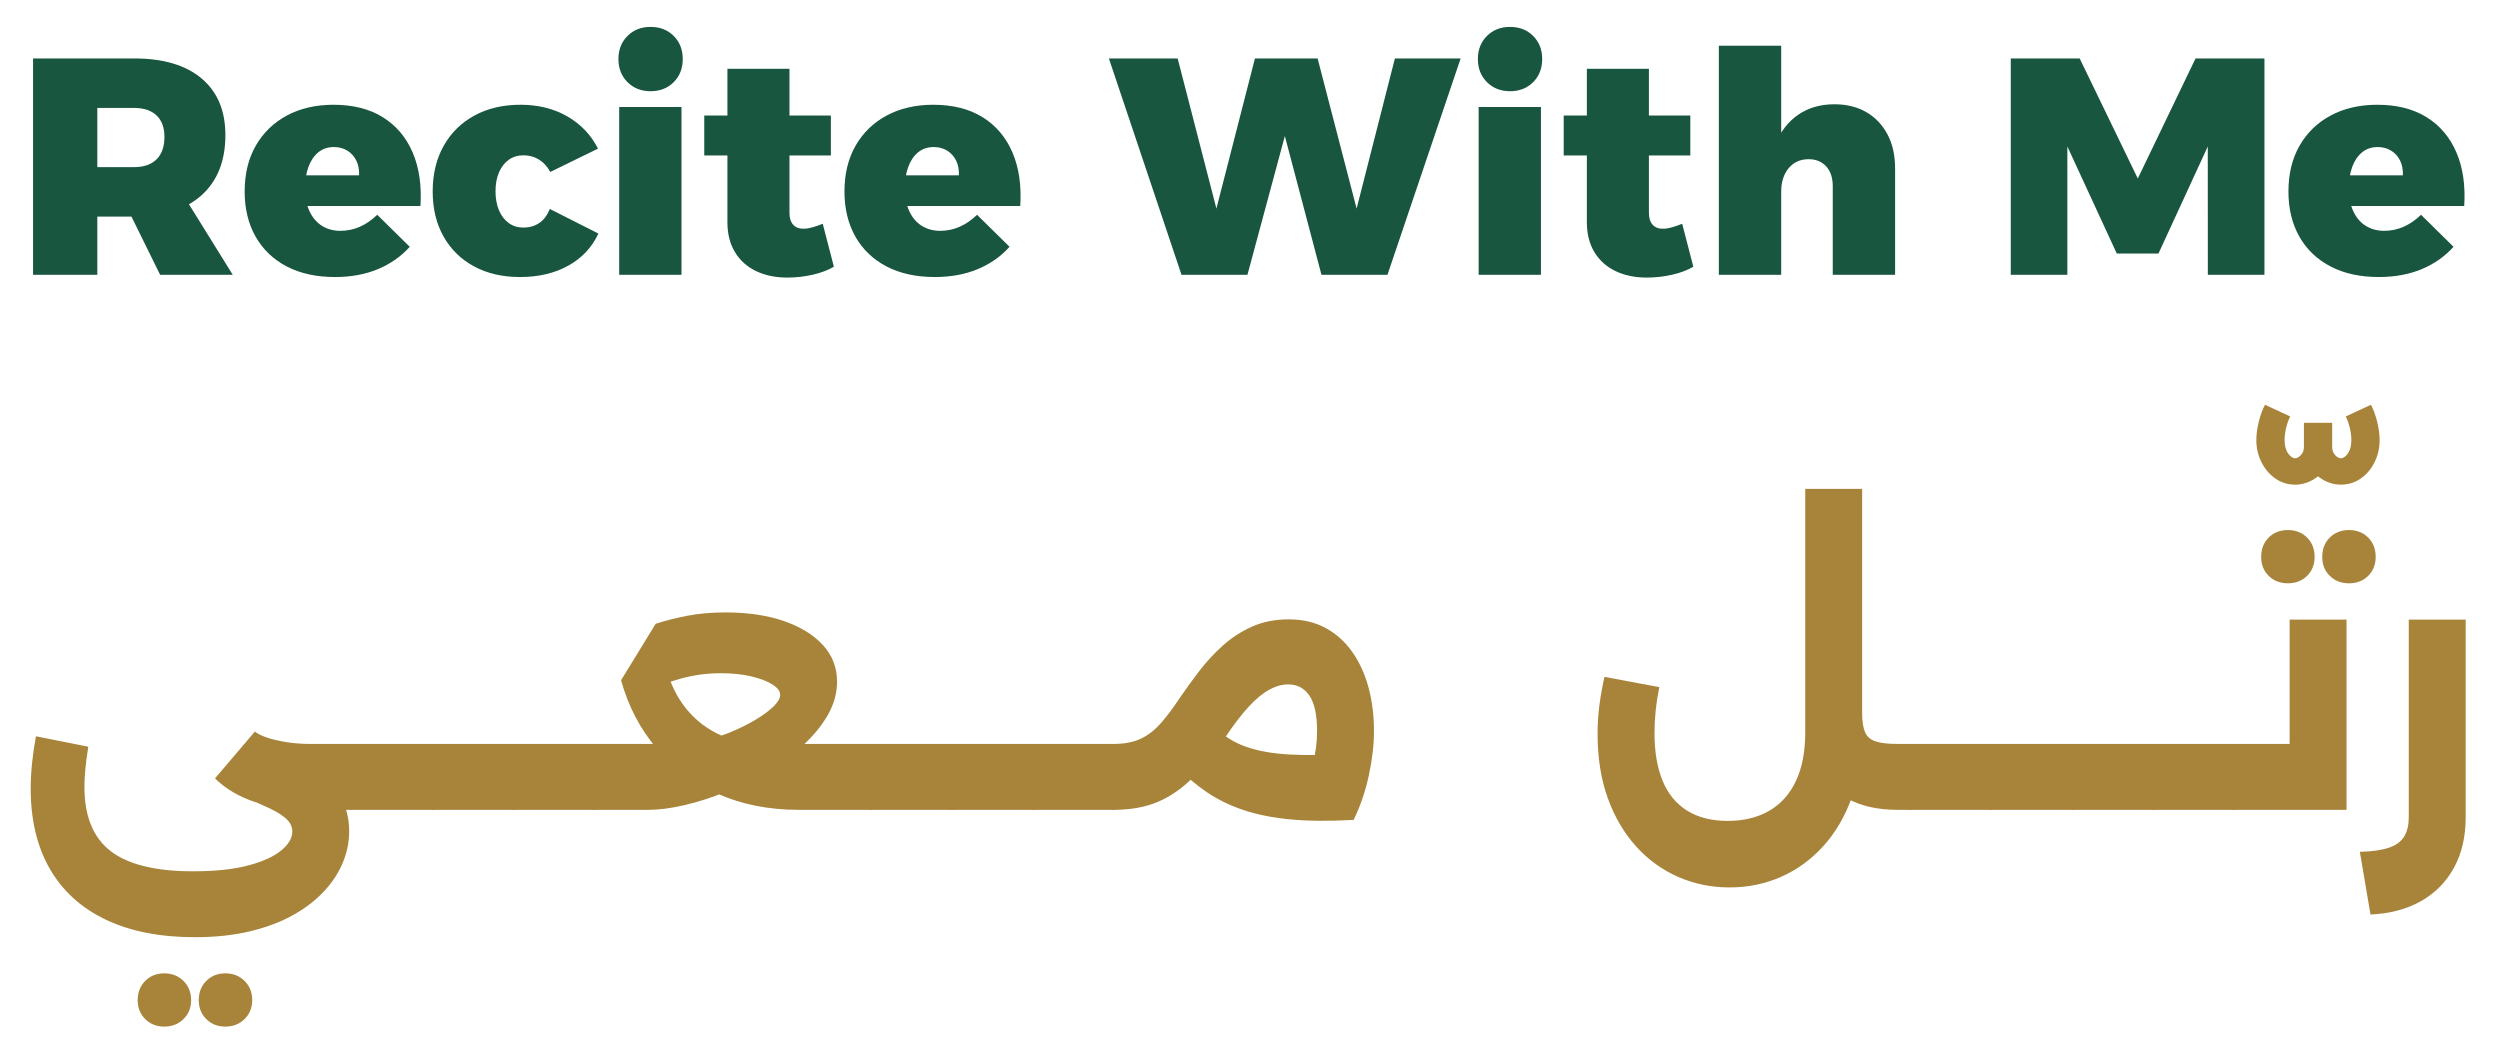
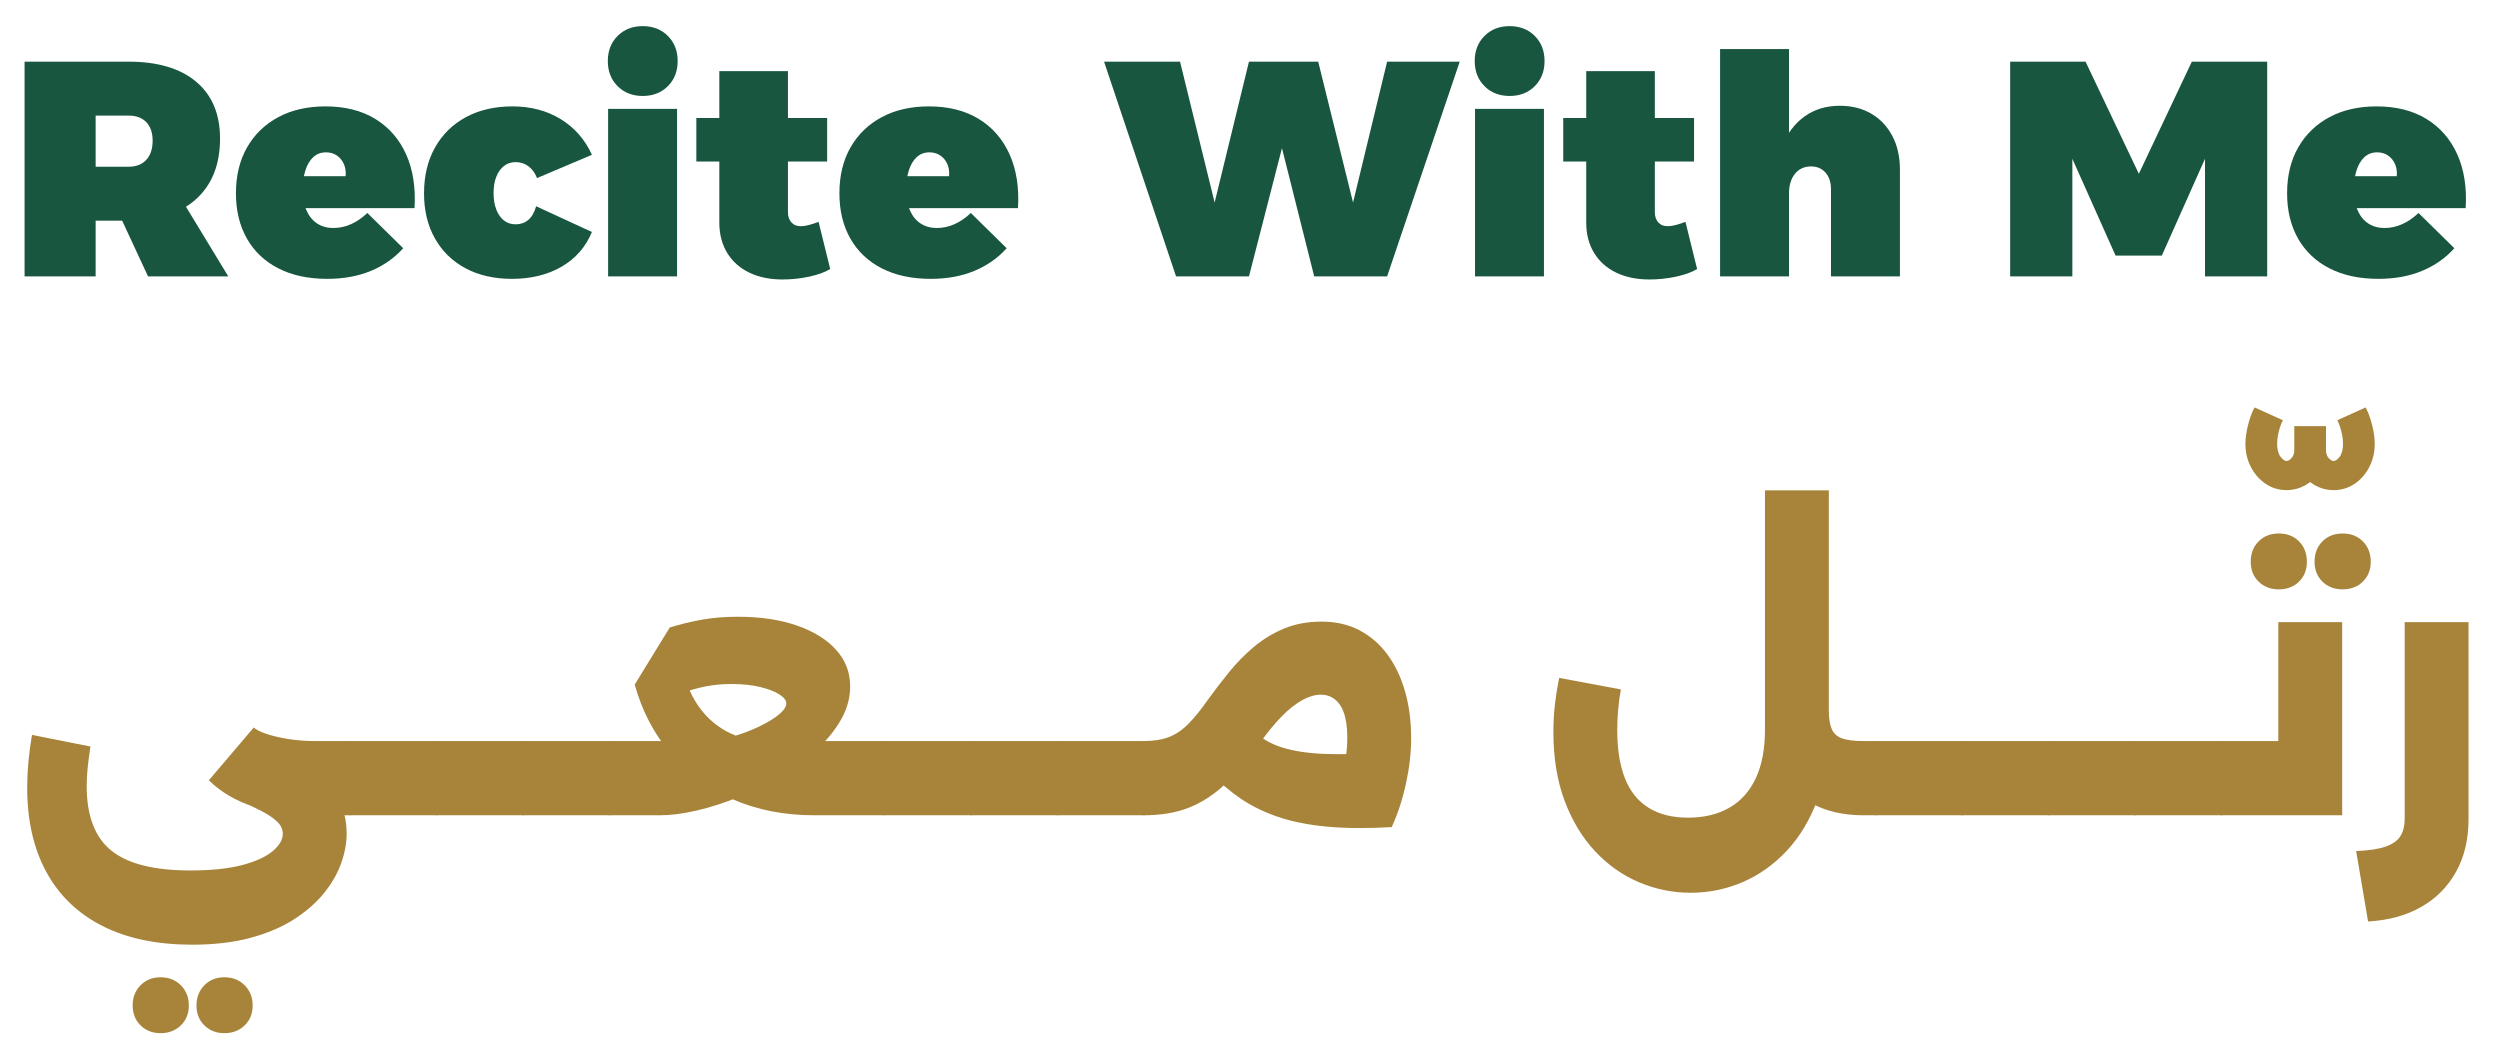
- <svg xmlns="http://www.w3.org/2000/svg" xmlns:xlink="http://www.w3.org/1999/xlink" role="img" aria-label="Recite With Me · رتّل معي" width="605.04" height="256.08" viewBox="0 0 605.04 256.08">
+ <svg xmlns="http://www.w3.org/2000/svg" xmlns:xlink="http://www.w3.org/1999/xlink" role="img" aria-label="Recite With Me · رتّل معي" width="611.04" height="259.92" viewBox="0 0 611.04 259.92">
  <defs>
    <g>
      <g id="light-glyph-0-0">
-         <path d="M 28.863 -52.367 C 35.91 -52.367 41.352 -50.75 45.188 -47.52 C 49.023 -44.285 50.941 -39.719 50.941 -33.812 C 50.941 -27.582 49.023 -22.734 45.188 -19.273 C 41.352 -15.816 35.91 -14.086 28.863 -14.086 L 19.945 -14.086 L 19.945 0 L 4.395 0 L 4.395 -52.367 Z M 28.863 -26.062 C 31.191 -26.062 32.996 -26.691 34.273 -27.945 C 35.551 -29.203 36.191 -31.012 36.191 -33.371 C 36.191 -35.637 35.551 -37.371 34.273 -38.578 C 32.996 -39.785 31.191 -40.387 28.863 -40.387 L 19.945 -40.387 L 19.945 -26.062 Z M 25.441 -19.707 L 40.488 -19.707 L 52.723 0 L 35.148 0 Z M 25.441 -19.707 " />
+         <path d="M 29.125 -52.488 C 36.27 -52.488 41.789 -50.852 45.68 -47.582 C 49.57 -44.312 51.516 -39.684 51.516 -33.695 C 51.516 -27.355 49.57 -22.426 45.68 -18.906 C 41.789 -15.387 36.27 -13.629 29.125 -13.629 L 21.113 -13.629 L 21.113 0 L 3.742 0 L 3.742 -52.488 Z M 29.125 -26.805 C 31.004 -26.805 32.461 -27.367 33.492 -28.488 C 34.523 -29.613 35.043 -31.18 35.043 -33.191 C 35.043 -35.125 34.523 -36.625 33.492 -37.699 C 32.461 -38.773 31.004 -39.309 29.125 -39.309 L 21.113 -39.309 L 21.113 -26.805 Z M 24.707 -19.844 L 41.48 -19.844 L 53.535 0 L 33.918 0 Z M 24.707 -19.844 " />
      </g>
      <g id="light-glyph-0-1">
-         <path d="M 29.125 -24.074 C 29.184 -25.449 28.957 -26.648 28.449 -27.664 C 27.941 -28.684 27.219 -29.48 26.285 -30.055 C 25.348 -30.633 24.262 -30.922 23.027 -30.922 C 21.543 -30.922 20.277 -30.492 19.238 -29.629 C 18.199 -28.77 17.406 -27.594 16.863 -26.098 C 16.32 -24.602 16.047 -22.91 16.047 -21.02 C 16.047 -18.809 16.406 -16.934 17.125 -15.391 C 17.84 -13.852 18.844 -12.676 20.129 -11.863 C 21.418 -11.055 22.914 -10.648 24.617 -10.648 C 27.867 -10.648 30.836 -11.941 33.523 -14.527 L 41.387 -6.781 C 39.289 -4.441 36.715 -2.637 33.668 -1.367 C 30.625 -0.102 27.164 0.535 23.297 0.535 C 18.777 0.535 14.879 -0.32 11.605 -2.035 C 8.328 -3.75 5.816 -6.16 4.062 -9.273 C 2.309 -12.387 1.434 -16.012 1.434 -20.156 C 1.434 -24.418 2.328 -28.113 4.121 -31.246 C 5.914 -34.379 8.418 -36.809 11.633 -38.543 C 14.852 -40.277 18.602 -41.148 22.895 -41.16 C 27.656 -41.16 31.652 -40.152 34.887 -38.133 C 38.117 -36.117 40.52 -33.277 42.09 -29.613 C 43.66 -25.949 44.289 -21.629 43.98 -16.648 L 14.055 -16.648 L 14.055 -24.074 Z M 29.125 -24.074 " />
+         <path d="M 27.93 -24.484 C 28.027 -25.633 27.879 -26.645 27.48 -27.516 C 27.078 -28.391 26.504 -29.078 25.758 -29.574 C 25.008 -30.074 24.133 -30.324 23.137 -30.324 C 21.887 -30.324 20.84 -29.926 19.992 -29.125 C 19.145 -28.328 18.508 -27.242 18.082 -25.871 C 17.656 -24.496 17.445 -22.961 17.445 -21.266 C 17.445 -19.219 17.758 -17.496 18.383 -16.098 C 19.004 -14.699 19.879 -13.641 21.004 -12.914 C 22.125 -12.191 23.438 -11.832 24.934 -11.832 C 27.879 -11.832 30.648 -13.055 33.246 -15.5 L 42.004 -6.887 C 39.859 -4.492 37.227 -2.645 34.105 -1.348 C 30.984 -0.051 27.43 0.598 23.438 0.598 C 18.793 0.598 14.801 -0.262 11.457 -1.984 C 8.113 -3.707 5.555 -6.141 3.781 -9.285 C 2.008 -12.43 1.125 -16.098 1.125 -20.293 C 1.125 -24.633 2.035 -28.391 3.855 -31.559 C 5.68 -34.73 8.223 -37.188 11.492 -38.934 C 14.762 -40.684 18.594 -41.555 22.988 -41.555 C 27.777 -41.555 31.848 -40.531 35.191 -38.484 C 38.535 -36.438 41.043 -33.555 42.715 -29.836 C 44.387 -26.117 45.074 -21.738 44.773 -16.695 L 15.273 -16.695 L 15.273 -24.484 Z M 27.93 -24.484 " />
      </g>
      <g id="light-glyph-0-2">
-         <path d="M 29.883 -24.895 C 29.199 -26.18 28.301 -27.176 27.195 -27.871 C 26.09 -28.57 24.816 -28.922 23.371 -28.922 C 22.023 -28.922 20.848 -28.559 19.84 -27.84 C 18.836 -27.117 18.051 -26.105 17.488 -24.809 C 16.926 -23.512 16.641 -21.98 16.641 -20.215 C 16.641 -18.453 16.926 -16.91 17.488 -15.594 C 18.051 -14.273 18.836 -13.254 19.84 -12.527 C 20.848 -11.797 22.023 -11.434 23.371 -11.434 C 24.836 -11.434 26.113 -11.797 27.199 -12.52 C 28.285 -13.242 29.148 -14.383 29.785 -15.938 L 41.539 -9.988 C 39.98 -6.645 37.555 -4.055 34.254 -2.219 C 30.957 -0.383 27.066 0.535 22.582 0.535 C 18.332 0.535 14.621 -0.32 11.449 -2.035 C 8.277 -3.75 5.816 -6.16 4.062 -9.273 C 2.309 -12.387 1.434 -16.012 1.434 -20.156 C 1.434 -24.379 2.32 -28.062 4.094 -31.215 C 5.867 -34.367 8.348 -36.812 11.539 -38.551 C 14.73 -40.289 18.449 -41.16 22.699 -41.16 C 26.957 -41.16 30.715 -40.23 33.969 -38.371 C 37.227 -36.512 39.719 -33.902 41.445 -30.543 Z M 29.883 -24.895 " />
+         <path d="M 28.75 -24.035 C 28.254 -25.281 27.555 -26.242 26.656 -26.918 C 25.758 -27.59 24.707 -27.93 23.512 -27.93 C 22.414 -27.93 21.465 -27.617 20.664 -26.992 C 19.867 -26.367 19.242 -25.496 18.793 -24.371 C 18.344 -23.25 18.121 -21.914 18.121 -20.367 C 18.121 -18.82 18.344 -17.473 18.793 -16.324 C 19.242 -15.176 19.867 -14.289 20.664 -13.664 C 21.465 -13.039 22.414 -12.73 23.512 -12.73 C 24.707 -12.73 25.73 -13.078 26.582 -13.777 C 27.43 -14.477 28.078 -15.598 28.527 -17.145 L 42.156 -10.855 C 40.656 -7.215 38.199 -4.395 34.781 -2.395 C 31.359 -0.398 27.305 0.598 22.613 0.598 C 18.27 0.598 14.488 -0.262 11.27 -1.984 C 8.051 -3.707 5.555 -6.141 3.781 -9.285 C 2.008 -12.43 1.125 -16.098 1.125 -20.293 C 1.125 -24.582 2.023 -28.328 3.82 -31.523 C 5.617 -34.719 8.137 -37.188 11.383 -38.934 C 14.625 -40.684 18.418 -41.555 22.762 -41.555 C 27.203 -41.555 31.121 -40.52 34.516 -38.449 C 37.91 -36.375 40.457 -33.469 42.156 -29.727 Z M 28.75 -24.035 " />
      </g>
      <g id="light-glyph-0-3">
-         <path d="M -0.25 -52.367 L 16.391 -52.367 L 27.426 -9.605 L 24.121 -9.605 L 35.098 -52.367 L 50.262 -52.367 L 61.371 -9.605 L 58.066 -9.605 L 68.969 -52.367 L 84.879 -52.367 L 67.168 0 L 51.199 0 L 40.641 -40.012 L 44.062 -39.996 L 33.281 0 L 17.328 0 Z M -0.25 -52.367 " />
+         <path d="M -0.375 -52.488 L 18.195 -52.488 L 28.453 -10.707 L 24.859 -10.707 L 35.043 -52.488 L 51.965 -52.488 L 62.297 -10.707 L 58.703 -10.707 L 68.809 -52.488 L 86.555 -52.488 L 68.809 0 L 50.988 0 L 41.258 -38.711 L 45 -38.711 L 35.043 0 L 17.223 0 Z M -0.375 -52.488 " />
      </g>
      <g id="light-glyph-1-0">
-         <path d="M 4.578 -40.621 L 19.656 -40.621 L 19.656 0 L 4.578 0 Z M 12.176 -60 C 14.449 -60 16.316 -59.273 17.773 -57.812 C 19.23 -56.355 19.961 -54.488 19.961 -52.219 C 19.961 -49.957 19.23 -48.094 17.773 -46.629 C 16.316 -45.168 14.449 -44.434 12.176 -44.434 C 9.918 -44.434 8.055 -45.168 6.59 -46.629 C 5.125 -48.094 4.395 -49.957 4.395 -52.219 C 4.395 -54.488 5.125 -56.355 6.59 -57.812 C 8.055 -59.273 9.918 -60 12.176 -60 Z M 12.176 -60 " />
+         <path d="M 4.117 -40.957 L 20.965 -40.957 L 20.965 0 L 4.117 0 Z M 12.578 -61.172 C 15.074 -61.172 17.121 -60.375 18.719 -58.777 C 20.316 -57.18 21.113 -55.133 21.113 -52.637 C 21.113 -50.141 20.316 -48.094 18.719 -46.496 C 17.121 -44.898 15.074 -44.102 12.578 -44.102 C 10.082 -44.102 8.035 -44.898 6.438 -46.496 C 4.844 -48.094 4.043 -50.141 4.043 -52.637 C 4.043 -55.133 4.844 -57.18 6.438 -58.777 C 8.035 -60.375 10.082 -61.172 12.578 -61.172 Z M 12.578 -61.172 " />
      </g>
      <g id="light-glyph-1-1">
-         <path d="M 21.578 -15.035 C 21.578 -13.719 21.891 -12.734 22.52 -12.082 C 23.152 -11.426 24 -11.121 25.07 -11.16 C 25.652 -11.16 26.34 -11.27 27.133 -11.488 C 27.926 -11.711 28.762 -12 29.629 -12.359 L 32.328 -1.965 C 30.941 -1.137 29.238 -0.492 27.219 -0.027 C 25.203 0.438 23.152 0.668 21.062 0.668 C 18.203 0.668 15.68 0.145 13.496 -0.902 C 11.309 -1.949 9.605 -3.48 8.391 -5.488 C 7.172 -7.496 6.562 -9.906 6.562 -12.715 L 6.562 -49.863 L 21.578 -49.863 Z M 0.957 -38.555 L 31.598 -38.555 L 31.598 -28.883 L 0.957 -28.883 Z M 0.957 -38.555 " />
+         <path d="M 22.988 -15.723 C 22.988 -14.625 23.285 -13.766 23.887 -13.141 C 24.484 -12.516 25.281 -12.23 26.281 -12.281 C 26.781 -12.281 27.402 -12.379 28.152 -12.578 C 28.902 -12.777 29.676 -13.027 30.473 -13.328 L 33.32 -1.797 C 31.973 -1 30.238 -0.375 28.117 0.074 C 25.992 0.523 23.836 0.75 21.641 0.75 C 18.543 0.75 15.836 0.188 13.516 -0.938 C 11.195 -2.059 9.398 -3.668 8.125 -5.766 C 6.852 -7.863 6.215 -10.332 6.215 -13.18 L 6.215 -50.168 L 22.988 -50.168 Z M 0.598 -38.711 L 32.57 -38.711 L 32.57 -28.078 L 0.598 -28.078 Z M 0.598 -38.711 " />
      </g>
      <g id="light-glyph-1-2">
-         <path d="M 32.52 -21.473 C 32.52 -23.496 31.988 -25.09 30.926 -26.246 C 29.859 -27.406 28.445 -27.984 26.676 -27.984 C 24.637 -27.973 23.02 -27.242 21.828 -25.785 C 20.637 -24.328 20.043 -22.43 20.043 -20.094 L 16.59 -20.094 C 16.59 -24.555 17.246 -28.367 18.562 -31.531 C 19.879 -34.699 21.762 -37.113 24.207 -38.777 C 26.656 -40.445 29.566 -41.277 32.934 -41.277 C 35.863 -41.277 38.43 -40.645 40.625 -39.379 C 42.824 -38.113 44.535 -36.316 45.766 -33.992 C 46.996 -31.668 47.609 -28.93 47.609 -25.781 L 47.609 0 L 32.52 0 Z M 4.953 -55.445 L 20.043 -55.445 L 20.043 0 L 4.953 0 Z M 4.953 -55.445 " />
+         <path d="M 31.598 -21.266 C 31.598 -23.012 31.148 -24.383 30.25 -25.383 C 29.352 -26.383 28.18 -26.879 26.73 -26.879 C 25.082 -26.879 23.773 -26.281 22.801 -25.082 C 21.824 -23.887 21.34 -22.289 21.34 -20.293 L 17.594 -20.293 C 17.594 -24.633 18.246 -28.414 19.543 -31.633 C 20.84 -34.855 22.699 -37.336 25.121 -39.086 C 27.543 -40.832 30.426 -41.707 33.77 -41.707 C 36.664 -41.707 39.211 -41.07 41.406 -39.797 C 43.602 -38.523 45.324 -36.715 46.57 -34.367 C 47.82 -32.02 48.445 -29.277 48.445 -26.133 L 48.445 0 L 31.598 0 Z M 4.492 -55.559 L 21.34 -55.559 L 21.34 0 L 4.492 0 Z M 4.492 -55.559 " />
      </g>
      <g id="light-glyph-2-0">
</g>
      <g id="light-glyph-3-0">
-         <path d="M 4.395 -52.367 L 21.07 -52.367 L 35.137 -23.309 L 49.113 -52.367 L 65.789 -52.367 L 65.789 0 L 52.09 0 L 52.074 -31.059 L 40.145 -5.16 L 30.051 -5.16 L 18.09 -31.059 L 18.09 0 L 4.395 0 Z M 4.395 -52.367 " />
+         <path d="M 3.742 -52.488 L 22.164 -52.488 L 35.191 -25.082 L 48.145 -52.488 L 66.562 -52.488 L 66.562 0 L 51.363 0 L 51.363 -28.75 L 40.809 -5.09 L 29.5 -5.09 L 18.941 -28.75 L 18.941 0 L 3.742 0 Z M 3.742 -52.488 " />
      </g>
      <g id="light-glyph-4-0">
-         <path d="M 76.184 0 C 71.383 0 67.324 -0.914 64.012 -2.746 C 60.699 -4.578 58.176 -7.246 56.441 -10.746 C 54.707 -14.25 53.84 -18.48 53.84 -23.441 L 67.613 -23.441 C 67.613 -21.48 67.84 -19.949 68.289 -18.855 C 68.742 -17.762 69.586 -17.004 70.82 -16.582 C 72.055 -16.16 73.844 -15.949 76.184 -15.949 L 79.449 -15.949 L 79.449 0 Z M 35.523 18.777 C 31.133 18.777 27.008 17.938 23.141 16.254 C 19.277 14.574 15.887 12.125 12.965 8.914 C 10.043 5.703 7.75 1.816 6.086 -2.746 C 4.418 -7.312 3.586 -12.508 3.586 -18.332 C 3.586 -20.723 3.734 -23.074 4.035 -25.391 C 4.336 -27.703 4.738 -29.969 5.254 -32.18 L 18.523 -29.695 C 18.129 -27.766 17.836 -25.879 17.645 -24.039 C 17.453 -22.199 17.359 -20.398 17.359 -18.641 C 17.359 -14.043 18.02 -10.164 19.336 -6.996 C 20.656 -3.824 22.641 -1.422 25.293 0.219 C 27.945 1.855 31.203 2.676 35.062 2.676 C 38.945 2.676 42.293 1.867 45.105 0.242 C 47.914 -1.379 50.074 -3.785 51.578 -6.969 C 53.086 -10.152 53.84 -14.062 53.84 -18.691 L 53.84 -77.68 L 67.613 -77.68 L 67.613 -18.691 C 67.613 -12.797 66.77 -7.543 65.09 -2.926 C 63.406 1.688 61.098 5.613 58.16 8.84 C 55.219 12.066 51.82 14.531 47.953 16.23 C 44.09 17.93 39.945 18.777 35.523 18.777 Z M 79.344 0 L 79.344 -15.949 C 79.902 -15.949 80.34 -15.23 80.66 -13.789 C 80.98 -12.352 81.141 -10.445 81.141 -8.07 C 81.141 -5.629 80.98 -3.672 80.66 -2.203 C 80.34 -0.734 79.902 0 79.344 0 Z M 79.344 0 " />
+         <path d="M 79.387 0 C 74.34 0 70.027 -1.023 66.445 -3.066 C 62.859 -5.113 60.109 -8.059 58.188 -11.902 C 56.27 -15.742 55.309 -20.336 55.309 -25.672 L 70.918 -25.672 C 70.918 -23.734 71.148 -22.211 71.617 -21.109 C 72.082 -20.008 72.926 -19.238 74.141 -18.801 C 75.359 -18.363 77.105 -18.145 79.387 -18.145 L 82.5 -18.145 L 82.5 0 Z M 37.148 18.938 C 32.762 18.938 28.551 18.078 24.516 16.367 C 20.48 14.656 16.898 12.125 13.766 8.777 C 10.637 5.426 8.16 1.316 6.332 -3.551 C 4.508 -8.418 3.594 -14.039 3.594 -20.414 C 3.594 -22.719 3.723 -24.957 3.973 -27.133 C 4.227 -29.309 4.57 -31.457 5.008 -33.582 L 20.098 -30.758 C 19.781 -29.047 19.555 -27.355 19.414 -25.691 C 19.273 -24.023 19.203 -22.406 19.203 -20.84 C 19.203 -16.172 19.824 -12.25 21.066 -9.074 C 22.312 -5.898 24.227 -3.496 26.812 -1.867 C 29.395 -0.238 32.629 0.578 36.508 0.578 C 40.402 0.578 43.758 -0.227 46.574 -1.832 C 49.387 -3.438 51.547 -5.84 53.051 -9.039 C 54.555 -12.238 55.309 -16.195 55.309 -20.91 L 55.309 -79.43 L 70.918 -79.43 L 70.918 -20.91 C 70.918 -14.441 69.992 -8.738 68.141 -3.801 C 66.293 1.141 63.789 5.297 60.637 8.668 C 57.48 12.043 53.887 14.598 49.852 16.332 C 45.816 18.066 41.582 18.938 37.148 18.938 Z M 82.359 0 L 82.359 -18.145 C 82.875 -18.145 83.305 -17.328 83.645 -15.688 C 83.988 -14.047 84.156 -11.883 84.156 -9.188 C 84.156 -6.402 83.988 -4.172 83.645 -2.504 C 83.305 -0.836 82.875 0 82.359 0 Z M 82.359 0 " />
      </g>
      <g id="light-glyph-4-1">
-         <path d="M 13.527 -46.039 L 27.301 -46.039 L 27.301 0 L 0 0 L 0 -15.949 L 13.527 -15.949 Z M 0 0 C -0.555 0 -0.992 -0.73 -1.312 -2.195 C -1.633 -3.66 -1.793 -5.629 -1.793 -8.102 C -1.793 -10.48 -1.633 -12.383 -1.312 -13.809 C -0.992 -15.234 -0.555 -15.949 0 -15.949 Z M 27.887 -54.828 C 26.008 -54.828 24.461 -55.426 23.246 -56.625 C 22.027 -57.824 21.418 -59.352 21.418 -61.203 C 21.418 -63.125 22.027 -64.691 23.246 -65.898 C 24.461 -67.109 26.008 -67.715 27.887 -67.715 C 29.766 -67.715 31.316 -67.109 32.531 -65.898 C 33.746 -64.691 34.355 -63.125 34.355 -61.203 C 34.355 -59.352 33.746 -57.824 32.531 -56.625 C 31.316 -55.426 29.766 -54.828 27.887 -54.828 Z M 13.105 -54.828 C 11.227 -54.828 9.68 -55.426 8.461 -56.625 C 7.246 -57.824 6.637 -59.352 6.637 -61.203 C 6.637 -63.125 7.246 -64.691 8.461 -65.898 C 9.68 -67.109 11.227 -67.715 13.105 -67.715 C 14.984 -67.715 16.531 -67.109 17.746 -65.898 C 18.965 -64.691 19.574 -63.125 19.574 -61.203 C 19.574 -59.352 18.965 -57.824 17.746 -56.625 C 16.531 -55.426 14.984 -54.828 13.105 -54.828 Z M 13.105 -54.828 " />
+         <path d="M 13.93 -47.215 L 29.539 -47.215 L 29.539 0 L 0 0 L 0 -18.145 L 13.93 -18.145 Z M 0 0 C -0.516 0 -0.945 -0.832 -1.285 -2.492 C -1.625 -4.156 -1.797 -6.391 -1.797 -9.195 C -1.797 -11.898 -1.625 -14.066 -1.285 -15.699 C -0.945 -17.328 -0.516 -18.145 0 -18.145 Z M 29.652 -55.219 C 27.645 -55.219 26 -55.848 24.715 -57.109 C 23.43 -58.371 22.789 -59.984 22.789 -61.953 C 22.789 -63.996 23.43 -65.66 24.715 -66.949 C 26 -68.234 27.645 -68.879 29.652 -68.879 C 31.66 -68.879 33.309 -68.234 34.594 -66.949 C 35.879 -65.66 36.52 -63.996 36.52 -61.953 C 36.52 -59.984 35.879 -58.371 34.594 -57.109 C 33.309 -55.848 31.66 -55.219 29.652 -55.219 Z M 14.055 -55.219 C 12.047 -55.219 10.402 -55.848 9.117 -57.109 C 7.832 -58.371 7.188 -59.984 7.188 -61.953 C 7.188 -63.996 7.832 -65.66 9.117 -66.949 C 10.402 -68.234 12.047 -68.879 14.055 -68.879 C 16.062 -68.879 17.707 -68.234 18.992 -66.949 C 20.277 -65.66 20.918 -63.996 20.918 -61.953 C 20.918 -59.984 20.277 -58.371 18.992 -57.109 C 17.707 -55.848 16.062 -55.219 14.055 -55.219 Z M 14.055 -55.219 " />
      </g>
      <g id="light-glyph-4-2">
-         <path d="M 0 10.156 C 3.039 10.082 5.418 9.738 7.133 9.125 C 8.852 8.516 10.062 7.602 10.773 6.379 C 11.48 5.16 11.836 3.637 11.836 1.82 L 11.836 -46.039 L 25.609 -46.039 L 25.609 1.82 C 25.609 6.488 24.668 10.547 22.789 13.988 C 20.91 17.43 18.262 20.125 14.84 22.07 C 11.418 24.02 7.332 25.109 2.574 25.34 Z M 0 10.156 " />
+         <path d="M 0 8.742 C 3.113 8.613 5.523 8.246 7.238 7.641 C 8.949 7.035 10.148 6.172 10.836 5.055 C 11.52 3.938 11.859 2.562 11.859 0.938 L 11.859 -47.215 L 27.469 -47.215 L 27.469 0.938 C 27.469 5.828 26.465 10.098 24.457 13.742 C 22.449 17.387 19.621 20.262 15.973 22.363 C 12.324 24.465 7.969 25.664 2.914 25.961 Z M 0 8.742 " />
      </g>
      <g id="light-glyph-4-3">
-         <path d="M 0 0 L 0 -15.949 L 20.727 -15.949 C 22.633 -15.949 24.68 -16.223 26.875 -16.773 C 29.07 -17.328 31.238 -18.051 33.379 -18.953 C 35.516 -19.855 37.469 -20.84 39.238 -21.906 C 41.004 -22.973 42.41 -24.023 43.457 -25.055 C 44.504 -26.09 45.027 -27.016 45.027 -27.836 C 45.027 -28.699 44.422 -29.523 43.207 -30.309 C 41.996 -31.094 40.309 -31.75 38.148 -32.273 C 35.988 -32.801 33.488 -33.062 30.656 -33.062 C 28.289 -33.062 26.039 -32.859 23.902 -32.449 C 21.77 -32.039 19.59 -31.422 17.371 -30.602 L 14.5 -27.375 L 6.52 -31.371 L 14.91 -45.039 C 17.293 -45.809 19.867 -46.457 22.633 -46.988 C 25.402 -47.516 28.465 -47.781 31.82 -47.781 C 37.191 -47.781 41.898 -47.082 45.938 -45.688 C 49.977 -44.289 53.129 -42.344 55.398 -39.852 C 57.664 -37.359 58.797 -34.418 58.797 -31.027 C 58.797 -28.234 58.039 -25.523 56.523 -22.898 C 55.008 -20.27 52.973 -17.809 50.422 -15.512 C 47.867 -13.215 44.984 -11.121 41.773 -9.23 C 38.562 -7.336 35.246 -5.703 31.82 -4.324 C 28.395 -2.945 25.062 -1.879 21.82 -1.125 C 18.582 -0.375 15.652 0 13.039 0 Z M 49.523 0 C 42.273 0 35.73 -1.297 29.891 -3.895 C 24.055 -6.492 19.137 -10.148 15.133 -14.867 C 11.133 -19.586 8.262 -25.086 6.52 -31.371 L 16.961 -36.664 C 17.688 -32.504 19.141 -28.863 21.328 -25.746 C 23.516 -22.633 26.301 -20.219 29.688 -18.512 C 33.074 -16.801 36.848 -15.949 41.016 -15.949 L 67.086 -15.949 L 67.086 0 Z M 67.086 0 L 67.086 -15.949 C 67.641 -15.949 68.078 -15.23 68.398 -13.789 C 68.719 -12.352 68.879 -10.445 68.879 -8.07 C 68.879 -5.629 68.719 -3.672 68.398 -2.203 C 68.078 -0.734 67.641 0 67.086 0 Z M 0 0 C -0.555 0 -0.992 -0.734 -1.312 -2.203 C -1.633 -3.672 -1.793 -5.641 -1.793 -8.109 C -1.793 -10.484 -1.633 -12.383 -1.312 -13.809 C -0.992 -15.234 -0.555 -15.949 0 -15.949 Z M 0 0 " />
+         <path d="M 0 0 L 0 -18.145 L 23.012 -18.145 C 24.617 -18.145 26.336 -18.348 28.16 -18.758 C 29.984 -19.164 31.789 -19.711 33.57 -20.398 C 35.355 -21.082 36.977 -21.832 38.441 -22.648 C 39.902 -23.461 41.066 -24.273 41.93 -25.086 C 42.797 -25.898 43.227 -26.645 43.227 -27.32 C 43.227 -28.082 42.664 -28.82 41.535 -29.543 C 40.402 -30.266 38.836 -30.867 36.828 -31.355 C 34.82 -31.844 32.496 -32.086 29.852 -32.086 C 27.652 -32.086 25.555 -31.895 23.559 -31.508 C 21.562 -31.125 19.578 -30.547 17.602 -29.777 L 15.004 -27.098 L 6.18 -31.945 L 14.742 -45.898 C 17.105 -46.645 19.652 -47.266 22.387 -47.77 C 25.117 -48.273 28.133 -48.527 31.43 -48.527 C 36.879 -48.527 41.656 -47.816 45.766 -46.398 C 49.871 -44.98 53.078 -43.004 55.379 -40.465 C 57.688 -37.926 58.84 -34.938 58.84 -31.5 C 58.84 -28.664 58.07 -25.914 56.531 -23.25 C 54.992 -20.586 52.922 -18.086 50.324 -15.75 C 47.727 -13.418 44.801 -11.289 41.543 -9.367 C 38.285 -7.445 34.914 -5.785 31.43 -4.391 C 27.949 -2.996 24.562 -1.914 21.273 -1.148 C 17.988 -0.383 15.016 0 12.359 0 Z M 50.117 0 C 42.707 0 36.02 -1.316 30.051 -3.949 C 24.086 -6.586 19.059 -10.305 14.969 -15.113 C 10.883 -19.918 7.953 -25.531 6.18 -31.945 L 17.586 -37.246 C 18.246 -33.434 19.52 -30.09 21.402 -27.215 C 23.285 -24.344 25.68 -22.113 28.594 -20.527 C 31.508 -18.938 34.754 -18.145 38.324 -18.145 L 67.262 -18.145 L 67.262 0 Z M 67.262 0 L 67.262 -18.145 C 67.777 -18.145 68.207 -17.328 68.547 -15.688 C 68.887 -14.047 69.059 -11.883 69.059 -9.188 C 69.059 -6.402 68.887 -4.172 68.547 -2.504 C 68.207 -0.836 67.777 0 67.262 0 Z M 0 0 C -0.516 0 -0.945 -0.836 -1.285 -2.504 C -1.625 -4.172 -1.797 -6.406 -1.797 -9.207 C -1.797 -11.902 -1.625 -14.066 -1.285 -15.699 C -0.945 -17.328 -0.516 -18.145 0 -18.145 Z M 0 0 " />
      </g>
      <g id="light-glyph-4-4">
-         <path d="M 0 0 L 0 -15.949 C 2.527 -15.949 4.672 -16.344 6.43 -17.141 C 8.188 -17.934 9.809 -19.156 11.293 -20.805 C 12.773 -22.453 14.32 -24.504 15.938 -26.953 C 17.449 -29.172 19.066 -31.406 20.789 -33.652 C 22.516 -35.898 24.434 -37.961 26.543 -39.84 C 28.652 -41.719 31.004 -43.23 33.602 -44.379 C 36.195 -45.527 39.133 -46.102 42.414 -46.102 C 45.789 -46.102 48.758 -45.406 51.324 -44.008 C 53.891 -42.613 56.039 -40.684 57.773 -38.219 C 59.508 -35.754 60.816 -32.891 61.699 -29.629 C 62.582 -26.367 63.027 -22.852 63.027 -19.086 C 63.027 -15.73 62.605 -12.125 61.77 -8.27 C 60.934 -4.414 59.711 -0.848 58.105 2.434 L 45.039 -3.344 C 46.414 -5.734 47.461 -8.27 48.18 -10.953 C 48.895 -13.633 49.254 -16.344 49.254 -19.086 C 49.254 -22.965 48.641 -25.812 47.41 -27.633 C 46.18 -29.449 44.465 -30.359 42.262 -30.359 C 40.766 -30.359 39.23 -29.926 37.656 -29.059 C 36.078 -28.191 34.438 -26.836 32.73 -24.984 C 31.023 -23.137 29.168 -20.727 27.172 -17.754 C 24.402 -13.621 21.699 -10.254 19.055 -7.648 C 16.41 -5.043 13.586 -3.117 10.574 -1.871 C 7.566 -0.625 4.039 0 0 0 Z M 57.352 -13.516 L 58.105 2.434 C 52.18 2.766 47.039 2.723 42.684 2.301 C 38.328 1.879 34.516 1.105 31.25 -0.012 C 27.984 -1.133 25.082 -2.559 22.539 -4.297 C 20 -6.035 17.641 -8.039 15.461 -10.312 L 24.57 -19.996 C 26.609 -17.895 29.09 -16.328 32.004 -15.289 C 34.922 -14.25 38.449 -13.621 42.586 -13.398 C 46.723 -13.176 51.645 -13.215 57.352 -13.516 Z M 0 0 C -0.555 0 -0.992 -0.734 -1.312 -2.203 C -1.633 -3.672 -1.793 -5.641 -1.793 -8.109 C -1.793 -10.484 -1.633 -12.383 -1.312 -13.809 C -0.992 -15.234 -0.555 -15.949 0 -15.949 Z M 0 0 " />
+         <path d="M 0 0 L 0 -18.145 C 2.402 -18.145 4.453 -18.477 6.156 -19.141 C 7.863 -19.809 9.461 -20.902 10.949 -22.43 C 12.441 -23.957 14.043 -25.949 15.754 -28.402 C 17.32 -30.562 19 -32.75 20.793 -34.969 C 22.586 -37.188 24.59 -39.23 26.801 -41.102 C 29.016 -42.969 31.484 -44.477 34.211 -45.621 C 36.938 -46.766 40.02 -47.336 43.465 -47.336 C 46.922 -47.336 50 -46.629 52.695 -45.211 C 55.395 -43.789 57.68 -41.805 59.555 -39.25 C 61.43 -36.695 62.855 -33.688 63.84 -30.223 C 64.824 -26.754 65.316 -22.953 65.316 -18.812 C 65.316 -15.328 64.898 -11.656 64.059 -7.793 C 63.223 -3.93 62.055 -0.367 60.566 2.891 L 45.484 -3.152 C 46.863 -5.551 47.91 -8.078 48.629 -10.738 C 49.348 -13.398 49.707 -16.09 49.707 -18.812 C 49.707 -22.484 49.133 -25.184 47.977 -26.898 C 46.824 -28.617 45.25 -29.477 43.25 -29.477 C 41.844 -29.477 40.344 -29.043 38.746 -28.176 C 37.145 -27.305 35.484 -25.996 33.758 -24.25 C 32.035 -22.5 30.223 -20.301 28.328 -17.652 C 25.41 -13.484 22.562 -10.113 19.781 -7.535 C 17.004 -4.957 14.051 -3.059 10.922 -1.836 C 7.793 -0.613 4.152 0 0 0 Z M 59.691 -15.254 L 60.566 2.891 C 54.418 3.238 49.082 3.191 44.562 2.758 C 40.039 2.32 36.082 1.52 32.691 0.359 C 29.301 -0.801 26.285 -2.281 23.648 -4.078 C 21.012 -5.879 18.562 -7.965 16.301 -10.332 L 26.41 -21 C 28.391 -18.961 30.867 -17.48 33.84 -16.559 C 36.816 -15.637 40.418 -15.113 44.652 -14.988 C 48.883 -14.867 53.895 -14.953 59.691 -15.254 Z M 0 0 C -0.516 0 -0.945 -0.836 -1.285 -2.504 C -1.625 -4.172 -1.797 -6.406 -1.797 -9.207 C -1.797 -11.902 -1.625 -14.066 -1.285 -15.699 C -0.945 -17.328 -0.516 -18.145 0 -18.145 Z M 0 0 " />
      </g>
      <g id="light-glyph-5-0">
-         <path d="M 0 0 L 0 -15.949 L 19.562 -15.949 L 19.562 0 Z M 19.562 0 L 19.562 -15.949 C 20.117 -15.949 20.555 -15.23 20.875 -13.789 C 21.195 -12.352 21.355 -10.445 21.355 -8.07 C 21.355 -5.629 21.195 -3.672 20.875 -2.203 C 20.555 -0.734 20.117 0 19.562 0 Z M 0 0 C -0.555 0 -0.992 -0.734 -1.312 -2.203 C -1.633 -3.672 -1.793 -5.641 -1.793 -8.109 C -1.793 -10.484 -1.633 -12.383 -1.312 -13.809 C -0.992 -15.234 -0.555 -15.949 0 -15.949 Z M 0 0 " />
+         <path d="M 0 0 L 0 -18.145 L 21.156 -18.145 L 21.156 0 Z M 21.156 0 L 21.156 -18.145 C 21.672 -18.145 22.102 -17.328 22.441 -15.688 C 22.781 -14.047 22.953 -11.883 22.953 -9.188 C 22.953 -6.402 22.781 -4.172 22.441 -2.504 C 22.102 -0.836 21.672 0 21.156 0 Z M 0 0 C -0.516 0 -0.945 -0.836 -1.285 -2.504 C -1.625 -4.172 -1.797 -6.406 -1.797 -9.207 C -1.797 -11.902 -1.625 -14.066 -1.285 -15.699 C -0.945 -17.328 -0.516 -18.145 0 -18.145 Z M 0 0 " />
      </g>
      <g id="light-glyph-5-1">
-         <path d="M 42.797 30.82 C 34.367 30.82 27.191 29.41 21.266 26.586 C 15.336 23.766 10.824 19.672 7.723 14.309 C 4.625 8.945 3.074 2.461 3.074 -5.152 C 3.074 -7.133 3.184 -9.176 3.402 -11.277 C 3.617 -13.383 3.934 -15.559 4.344 -17.805 L 17.012 -15.281 C 16.688 -13.207 16.449 -11.398 16.301 -9.852 C 16.152 -8.305 16.078 -6.879 16.078 -5.57 C 16.078 1.535 18.191 6.719 22.422 9.98 C 26.656 13.242 33.293 14.871 42.336 14.871 C 47.699 14.871 52.16 14.402 55.719 13.457 C 59.273 12.512 61.941 11.301 63.715 9.824 C 65.492 8.348 66.383 6.832 66.383 5.277 C 66.383 4.117 65.914 3.098 64.984 2.227 C 64.055 1.355 62.68 0.488 60.859 -0.383 C 59.039 -1.254 56.801 -2.215 54.137 -3.266 L 58.145 -16.578 C 60.527 -15.594 63.004 -14.488 65.574 -13.258 C 68.145 -12.031 70.535 -10.574 72.742 -8.891 C 74.949 -7.207 76.738 -5.219 78.102 -2.926 C 79.469 -0.633 80.152 2.078 80.152 5.215 C 80.152 7.734 79.652 10.219 78.652 12.676 C 77.656 15.129 76.156 17.445 74.152 19.625 C 72.148 21.801 69.656 23.73 66.676 25.414 C 63.695 27.098 60.211 28.418 56.223 29.379 C 52.234 30.34 47.758 30.82 42.797 30.82 Z M 70.777 0 C 60.57 0 52.871 -2.535 47.68 -7.609 L 57.34 -18.961 C 57.824 -18.5 58.719 -18.035 60.023 -17.574 C 61.324 -17.113 62.914 -16.73 64.793 -16.418 C 66.672 -16.105 68.668 -15.949 70.777 -15.949 L 80.77 -15.949 L 80.77 0 Z M 80.77 0 L 80.77 -15.949 C 81.324 -15.949 81.762 -15.23 82.082 -13.789 C 82.402 -12.352 82.562 -10.445 82.562 -8.07 C 82.562 -5.629 82.402 -3.672 82.082 -2.203 C 81.762 -0.734 81.324 0 80.77 0 Z M 50.191 52.457 C 48.328 52.457 46.789 51.852 45.57 50.637 C 44.355 49.426 43.746 47.902 43.746 46.066 C 43.746 44.176 44.355 42.621 45.57 41.402 C 46.789 40.18 48.328 39.57 50.191 39.57 C 52.051 39.57 53.598 40.18 54.832 41.402 C 56.066 42.621 56.684 44.176 56.684 46.066 C 56.684 47.902 56.066 49.426 54.832 50.637 C 53.598 51.852 52.051 52.457 50.191 52.457 Z M 35.406 52.457 C 33.547 52.457 32.008 51.852 30.789 50.637 C 29.57 49.426 28.965 47.902 28.965 46.066 C 28.965 44.176 29.57 42.621 30.789 41.402 C 32.008 40.18 33.547 39.57 35.406 39.57 C 37.27 39.57 38.816 40.18 40.051 41.402 C 41.285 42.621 41.902 44.176 41.902 46.066 C 41.902 47.902 41.285 49.426 40.051 50.637 C 38.816 51.852 37.27 52.457 35.406 52.457 Z M 35.406 52.457 " />
+         <path d="M 43.238 31.629 C 34.609 31.629 27.289 30.105 21.277 27.055 C 15.266 24.004 10.699 19.609 7.574 13.875 C 4.445 8.141 2.883 1.25 2.883 -6.793 C 2.883 -8.805 2.984 -10.887 3.18 -13.035 C 3.379 -15.184 3.672 -17.391 4.055 -19.652 L 18.344 -16.809 C 18.035 -14.781 17.801 -13.008 17.652 -11.484 C 17.504 -9.961 17.43 -8.516 17.43 -7.141 C 17.43 0.137 19.438 5.395 23.453 8.633 C 27.469 11.867 33.898 13.484 42.738 13.484 C 47.969 13.484 52.25 13.031 55.582 12.125 C 58.918 11.219 61.379 10.074 62.969 8.691 C 64.559 7.312 65.355 5.934 65.355 4.559 C 65.355 3.41 64.883 2.391 63.934 1.504 C 62.988 0.621 61.656 -0.266 59.938 -1.152 C 58.223 -2.039 56.207 -2.969 53.891 -3.941 L 58.383 -18.637 C 60.742 -17.574 63.23 -16.375 65.855 -15.035 C 68.477 -13.699 70.934 -12.129 73.223 -10.324 C 75.516 -8.52 77.379 -6.414 78.812 -4.004 C 80.246 -1.598 80.965 1.219 80.965 4.438 C 80.965 6.805 80.512 9.246 79.609 11.766 C 78.707 14.285 77.297 16.723 75.383 19.074 C 73.469 21.426 71.031 23.551 68.07 25.445 C 65.109 27.344 61.566 28.848 57.438 29.961 C 53.312 31.074 48.578 31.629 43.238 31.629 Z M 73.199 0 C 61.742 0 53.102 -2.852 47.281 -8.551 L 58.262 -21.457 C 58.773 -20.957 59.754 -20.453 61.203 -19.953 C 62.652 -19.449 64.43 -19.023 66.527 -18.672 C 68.629 -18.32 70.852 -18.145 73.199 -18.145 L 81.816 -18.145 L 81.816 0 Z M 81.816 0 L 81.816 -18.145 C 82.332 -18.145 82.762 -17.328 83.102 -15.688 C 83.441 -14.047 83.613 -11.883 83.613 -9.188 C 83.613 -6.402 83.441 -4.172 83.102 -2.504 C 82.762 -0.836 82.332 0 81.816 0 Z M 51.094 53.254 C 49.109 53.254 47.473 52.617 46.188 51.352 C 44.906 50.082 44.262 48.465 44.262 46.492 C 44.262 44.496 44.906 42.848 46.188 41.543 C 47.473 40.242 49.109 39.59 51.094 39.59 C 53.078 39.59 54.723 40.242 56.031 41.543 C 57.34 42.848 57.996 44.496 57.996 46.492 C 57.996 48.465 57.34 50.082 56.031 51.352 C 54.723 52.617 53.078 53.254 51.094 53.254 Z M 35.492 53.254 C 33.508 53.254 31.875 52.617 30.59 51.352 C 29.305 50.082 28.664 48.465 28.664 46.492 C 28.664 44.496 29.305 42.848 30.59 41.543 C 31.875 40.242 33.508 39.59 35.492 39.59 C 37.477 39.59 39.125 40.242 40.434 41.543 C 41.738 42.848 42.395 44.496 42.395 46.492 C 42.395 48.465 41.738 50.082 40.434 51.352 C 39.125 52.617 37.477 53.254 35.492 53.254 Z M 35.492 53.254 " />
      </g>
      <g id="light-glyph-6-0">
-         <path d="M 20.469 -41.887 C 18.934 -41.887 17.484 -42.285 16.121 -43.078 C 14.758 -43.875 13.652 -44.926 12.797 -46.23 C 11.941 -47.539 11.516 -48.977 11.516 -50.551 L 11.516 -56.852 L 18.355 -56.852 L 18.355 -51.012 C 18.355 -50.234 18.59 -49.582 19.055 -49.055 C 19.52 -48.531 19.992 -48.27 20.469 -48.27 C 21.035 -48.27 21.598 -48.66 22.156 -49.438 C 22.715 -50.223 22.996 -51.301 22.996 -52.676 C 22.996 -53.605 22.867 -54.602 22.609 -55.664 C 22.355 -56.73 22.027 -57.637 21.637 -58.387 L 27.734 -61.219 C 28.34 -60.094 28.844 -58.727 29.238 -57.121 C 29.637 -55.516 29.836 -54.031 29.836 -52.676 C 29.836 -50.727 29.422 -48.93 28.594 -47.277 C 27.766 -45.625 26.645 -44.312 25.234 -43.344 C 23.828 -42.375 22.238 -41.887 20.469 -41.887 Z M 9.363 -41.887 C 7.621 -41.887 6.047 -42.375 4.637 -43.344 C 3.227 -44.312 2.102 -45.625 1.262 -47.277 C 0.422 -48.93 0 -50.727 0 -52.676 C 0 -54.031 0.199 -55.516 0.594 -57.121 C 0.992 -58.727 1.492 -60.094 2.102 -61.219 L 8.199 -58.387 C 7.805 -57.637 7.48 -56.73 7.223 -55.664 C 6.969 -54.602 6.84 -53.605 6.84 -52.676 C 6.84 -51.301 7.125 -50.223 7.699 -49.438 C 8.273 -48.66 8.828 -48.27 9.363 -48.27 C 9.844 -48.27 10.32 -48.531 10.797 -49.055 C 11.277 -49.582 11.516 -50.234 11.516 -51.012 L 11.516 -56.852 L 18.355 -56.852 L 18.355 -50.551 C 18.355 -48.977 17.93 -47.539 17.074 -46.23 C 16.223 -44.926 15.105 -43.875 13.73 -43.078 C 12.355 -42.285 10.902 -41.887 9.363 -41.887 Z M 9.363 -41.887 " />
+         <path d="M 21.555 -41.738 C 19.883 -41.738 18.316 -42.16 16.852 -43.008 C 15.391 -43.859 14.203 -44.969 13.297 -46.344 C 12.387 -47.719 11.934 -49.223 11.934 -50.848 L 11.934 -57.379 L 19.691 -57.379 L 19.691 -51.484 C 19.691 -50.707 19.906 -50.074 20.332 -49.59 C 20.762 -49.102 21.168 -48.859 21.555 -48.859 C 22.016 -48.859 22.512 -49.211 23.047 -49.914 C 23.578 -50.617 23.848 -51.66 23.848 -53.039 C 23.848 -53.984 23.715 -54.992 23.453 -56.062 C 23.191 -57.137 22.855 -58.055 22.449 -58.82 L 29.383 -61.953 C 30.02 -60.758 30.547 -59.324 30.969 -57.648 C 31.395 -55.973 31.605 -54.438 31.605 -53.039 C 31.605 -50.98 31.16 -49.09 30.262 -47.359 C 29.367 -45.633 28.16 -44.262 26.645 -43.254 C 25.129 -42.242 23.43 -41.738 21.555 -41.738 Z M 10.051 -41.738 C 8.188 -41.738 6.5 -42.242 4.98 -43.254 C 3.465 -44.262 2.254 -45.633 1.352 -47.359 C 0.449 -49.09 0 -50.98 0 -53.039 C 0 -54.438 0.211 -55.973 0.637 -57.648 C 1.059 -59.324 1.59 -60.758 2.223 -61.953 L 9.16 -58.82 C 8.754 -58.055 8.418 -57.137 8.152 -56.062 C 7.891 -54.992 7.758 -53.984 7.758 -53.039 C 7.758 -51.66 8.031 -50.617 8.57 -49.914 C 9.109 -49.211 9.605 -48.859 10.051 -48.859 C 10.441 -48.859 10.852 -49.102 11.285 -49.59 C 11.715 -50.074 11.934 -50.707 11.934 -51.484 L 11.934 -57.379 L 19.691 -57.379 L 19.691 -50.848 C 19.691 -49.223 19.238 -47.719 18.328 -46.344 C 17.422 -44.969 16.234 -43.859 14.766 -43.008 C 13.293 -42.16 11.723 -41.738 10.051 -41.738 Z M 10.051 -41.738 " />
      </g>
    </g>
  </defs>
  <g fill="rgb(9.409%, 33.73%, 24.709%)" fill-opacity="1">
-     <use xlink:href="#light-glyph-0-0" x="3.607" y="66.511" />
+     <use xlink:href="#light-glyph-0-0" x="2.263" y="67.558" />
  </g>
  <g fill="rgb(9.409%, 33.73%, 24.709%)" fill-opacity="1">
-     <use xlink:href="#light-glyph-0-1" x="57.778" y="66.511" />
+     <use xlink:href="#light-glyph-0-1" x="56.544" y="67.558" />
  </g>
  <g fill="rgb(9.409%, 33.73%, 24.709%)" fill-opacity="1">
-     <use xlink:href="#light-glyph-0-2" x="103.283" y="66.511" />
+     <use xlink:href="#light-glyph-0-2" x="102.515" y="67.558" />
  </g>
  <g fill="rgb(9.409%, 33.73%, 24.709%)" fill-opacity="1">
-     <use xlink:href="#light-glyph-1-0" x="145.275" y="66.511" />
+     <use xlink:href="#light-glyph-1-0" x="144.517" y="67.558" />
  </g>
  <g fill="rgb(9.409%, 33.73%, 24.709%)" fill-opacity="1">
-     <use xlink:href="#light-glyph-1-1" x="169.485" y="66.511" />
+     <use xlink:href="#light-glyph-1-1" x="169.599" y="67.558" />
  </g>
  <g fill="rgb(9.409%, 33.73%, 24.709%)" fill-opacity="1">
-     <use xlink:href="#light-glyph-0-1" x="202.94" y="66.511" />
+     <use xlink:href="#light-glyph-0-1" x="204.04" y="67.558" />
  </g>
  <g fill="rgb(9.409%, 33.73%, 24.709%)" fill-opacity="1">
-     <use xlink:href="#light-glyph-2-0" x="248.444" y="66.511" />
+     <use xlink:href="#light-glyph-2-0" x="250.01" y="67.558" />
  </g>
  <g fill="rgb(9.409%, 33.73%, 24.709%)" fill-opacity="1">
-     <use xlink:href="#light-glyph-0-3" x="268.619" y="66.511" />
+     <use xlink:href="#light-glyph-0-3" x="270.225" y="67.558" />
  </g>
  <g fill="rgb(9.409%, 33.73%, 24.709%)" fill-opacity="1">
-     <use xlink:href="#light-glyph-1-0" x="353.276" y="66.511" />
+     <use xlink:href="#light-glyph-1-0" x="356.401" y="67.558" />
  </g>
  <g fill="rgb(9.409%, 33.73%, 24.709%)" fill-opacity="1">
-     <use xlink:href="#light-glyph-1-1" x="377.485" y="66.511" />
+     <use xlink:href="#light-glyph-1-1" x="381.483" y="67.558" />
  </g>
  <g fill="rgb(9.409%, 33.73%, 24.709%)" fill-opacity="1">
-     <use xlink:href="#light-glyph-1-2" x="411.035" y="66.511" />
+     <use xlink:href="#light-glyph-1-2" x="415.924" y="67.558" />
  </g>
  <g fill="rgb(9.409%, 33.73%, 24.709%)" fill-opacity="1">
-     <use xlink:href="#light-glyph-2-0" x="462.068" y="66.511" />
+     <use xlink:href="#light-glyph-2-0" x="467.36" y="67.558" />
  </g>
  <g fill="rgb(9.409%, 33.73%, 24.709%)" fill-opacity="1">
-     <use xlink:href="#light-glyph-3-0" x="482.243" y="66.511" />
+     <use xlink:href="#light-glyph-3-0" x="487.575" y="67.558" />
  </g>
  <g fill="rgb(9.409%, 33.73%, 24.709%)" fill-opacity="1">
-     <use xlink:href="#light-glyph-0-1" x="552.405" y="66.511" />
+     <use xlink:href="#light-glyph-0-1" x="557.878" y="67.558" />
  </g>
  <g fill="rgb(65.88%, 51.759%, 22.749%)" fill-opacity="1">
-     <use xlink:href="#light-glyph-4-0" x="383.056" y="195.995" />
+     <use xlink:href="#light-glyph-4-0" x="376.078" y="199.269" />
  </g>
  <g fill="rgb(65.88%, 51.759%, 22.749%)" fill-opacity="1">
-     <use xlink:href="#light-glyph-5-0" x="462.41" y="195.995" />
+     <use xlink:href="#light-glyph-5-0" x="458.468" y="199.269" />
  </g>
  <g fill="rgb(65.88%, 51.759%, 22.749%)" fill-opacity="1">
-     <use xlink:href="#light-glyph-5-0" x="481.958" y="195.995" />
+     <use xlink:href="#light-glyph-5-0" x="479.582" y="199.269" />
  </g>
  <g fill="rgb(65.88%, 51.759%, 22.749%)" fill-opacity="1">
-     <use xlink:href="#light-glyph-5-0" x="501.505" y="195.995" />
+     <use xlink:href="#light-glyph-5-0" x="500.696" y="199.269" />
  </g>
  <g fill="rgb(65.88%, 51.759%, 22.749%)" fill-opacity="1">
-     <use xlink:href="#light-glyph-5-0" x="521.052" y="195.995" />
+     <use xlink:href="#light-glyph-5-0" x="521.81" y="199.269" />
  </g>
  <g fill="rgb(65.88%, 51.759%, 22.749%)" fill-opacity="1">
-     <use xlink:href="#light-glyph-6-0" x="546.069" y="159.179" />
+     <use xlink:href="#light-glyph-6-0" x="548.819" y="161.532" />
  </g>
  <g fill="rgb(65.88%, 51.759%, 22.749%)" fill-opacity="1">
-     <use xlink:href="#light-glyph-4-1" x="540.599" y="195.995" />
+     <use xlink:href="#light-glyph-4-1" x="542.924" y="199.269" />
  </g>
  <g fill="rgb(65.88%, 51.759%, 22.749%)" fill-opacity="1">
-     <use xlink:href="#light-glyph-4-2" x="571.124" y="195.995" />
+     <use xlink:href="#light-glyph-4-2" x="575.881" y="199.269" />
  </g>
  <g fill="rgb(65.88%, 51.759%, 22.749%)" fill-opacity="1">
-     <use xlink:href="#light-glyph-5-1" x="4.354" y="195.995" />
+     <use xlink:href="#light-glyph-5-1" x="3.761" y="199.269" />
  </g>
  <g fill="rgb(65.88%, 51.759%, 22.749%)" fill-opacity="1">
-     <use xlink:href="#light-glyph-5-0" x="85.143" y="195.995" />
+     <use xlink:href="#light-glyph-5-0" x="85.612" y="199.269" />
  </g>
  <g fill="rgb(65.88%, 51.759%, 22.749%)" fill-opacity="1">
-     <use xlink:href="#light-glyph-5-0" x="104.69" y="195.995" />
+     <use xlink:href="#light-glyph-5-0" x="106.726" y="199.269" />
  </g>
  <g fill="rgb(65.88%, 51.759%, 22.749%)" fill-opacity="1">
-     <use xlink:href="#light-glyph-5-0" x="124.237" y="195.995" />
+     <use xlink:href="#light-glyph-5-0" x="127.84" y="199.269" />
  </g>
  <g fill="rgb(65.88%, 51.759%, 22.749%)" fill-opacity="1">
-     <use xlink:href="#light-glyph-4-3" x="143.785" y="195.995" />
+     <use xlink:href="#light-glyph-4-3" x="148.954" y="199.269" />
  </g>
  <g fill="rgb(65.88%, 51.759%, 22.749%)" fill-opacity="1">
-     <use xlink:href="#light-glyph-5-0" x="210.855" y="195.995" />
+     <use xlink:href="#light-glyph-5-0" x="216.249" y="199.269" />
  </g>
  <g fill="rgb(65.88%, 51.759%, 22.749%)" fill-opacity="1">
-     <use xlink:href="#light-glyph-5-0" x="230.402" y="195.995" />
+     <use xlink:href="#light-glyph-5-0" x="237.363" y="199.269" />
  </g>
  <g fill="rgb(65.88%, 51.759%, 22.749%)" fill-opacity="1">
-     <use xlink:href="#light-glyph-5-0" x="249.949" y="195.995" />
+     <use xlink:href="#light-glyph-5-0" x="258.477" y="199.269" />
  </g>
  <g fill="rgb(65.88%, 51.759%, 22.749%)" fill-opacity="1">
-     <use xlink:href="#light-glyph-4-4" x="269.497" y="195.995" />
+     <use xlink:href="#light-glyph-4-4" x="279.592" y="199.269" />
  </g>
</svg>
